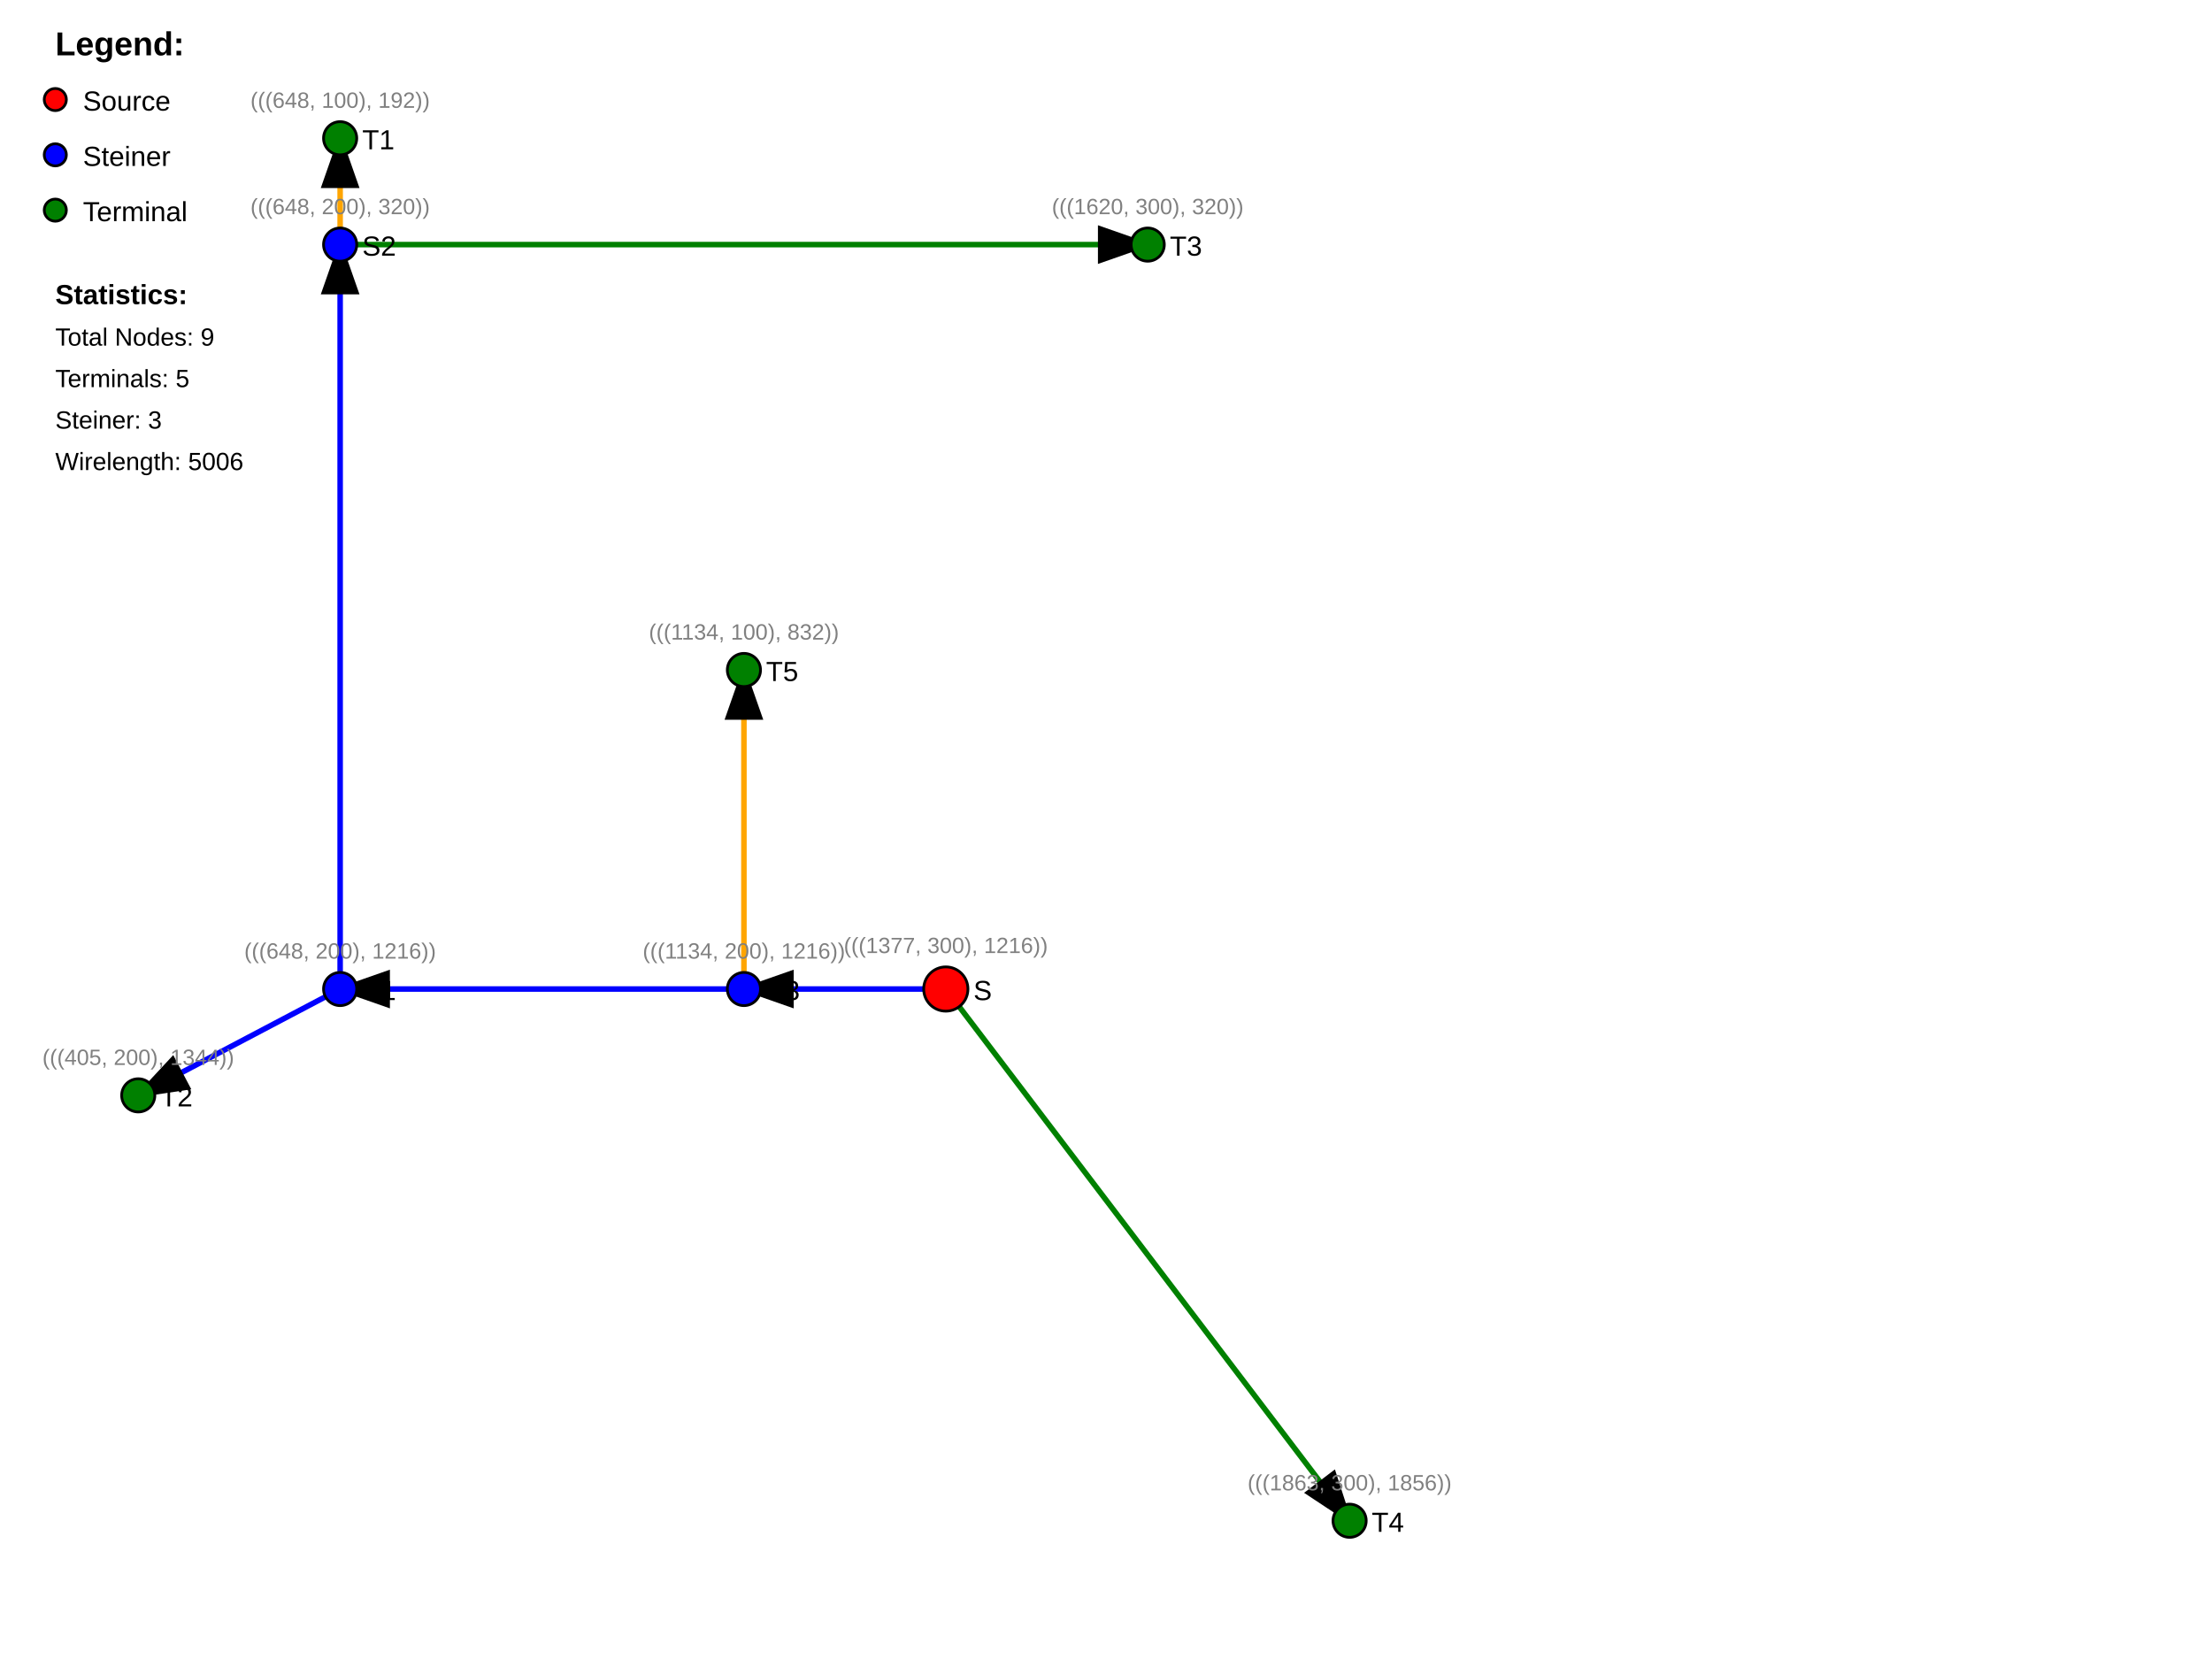
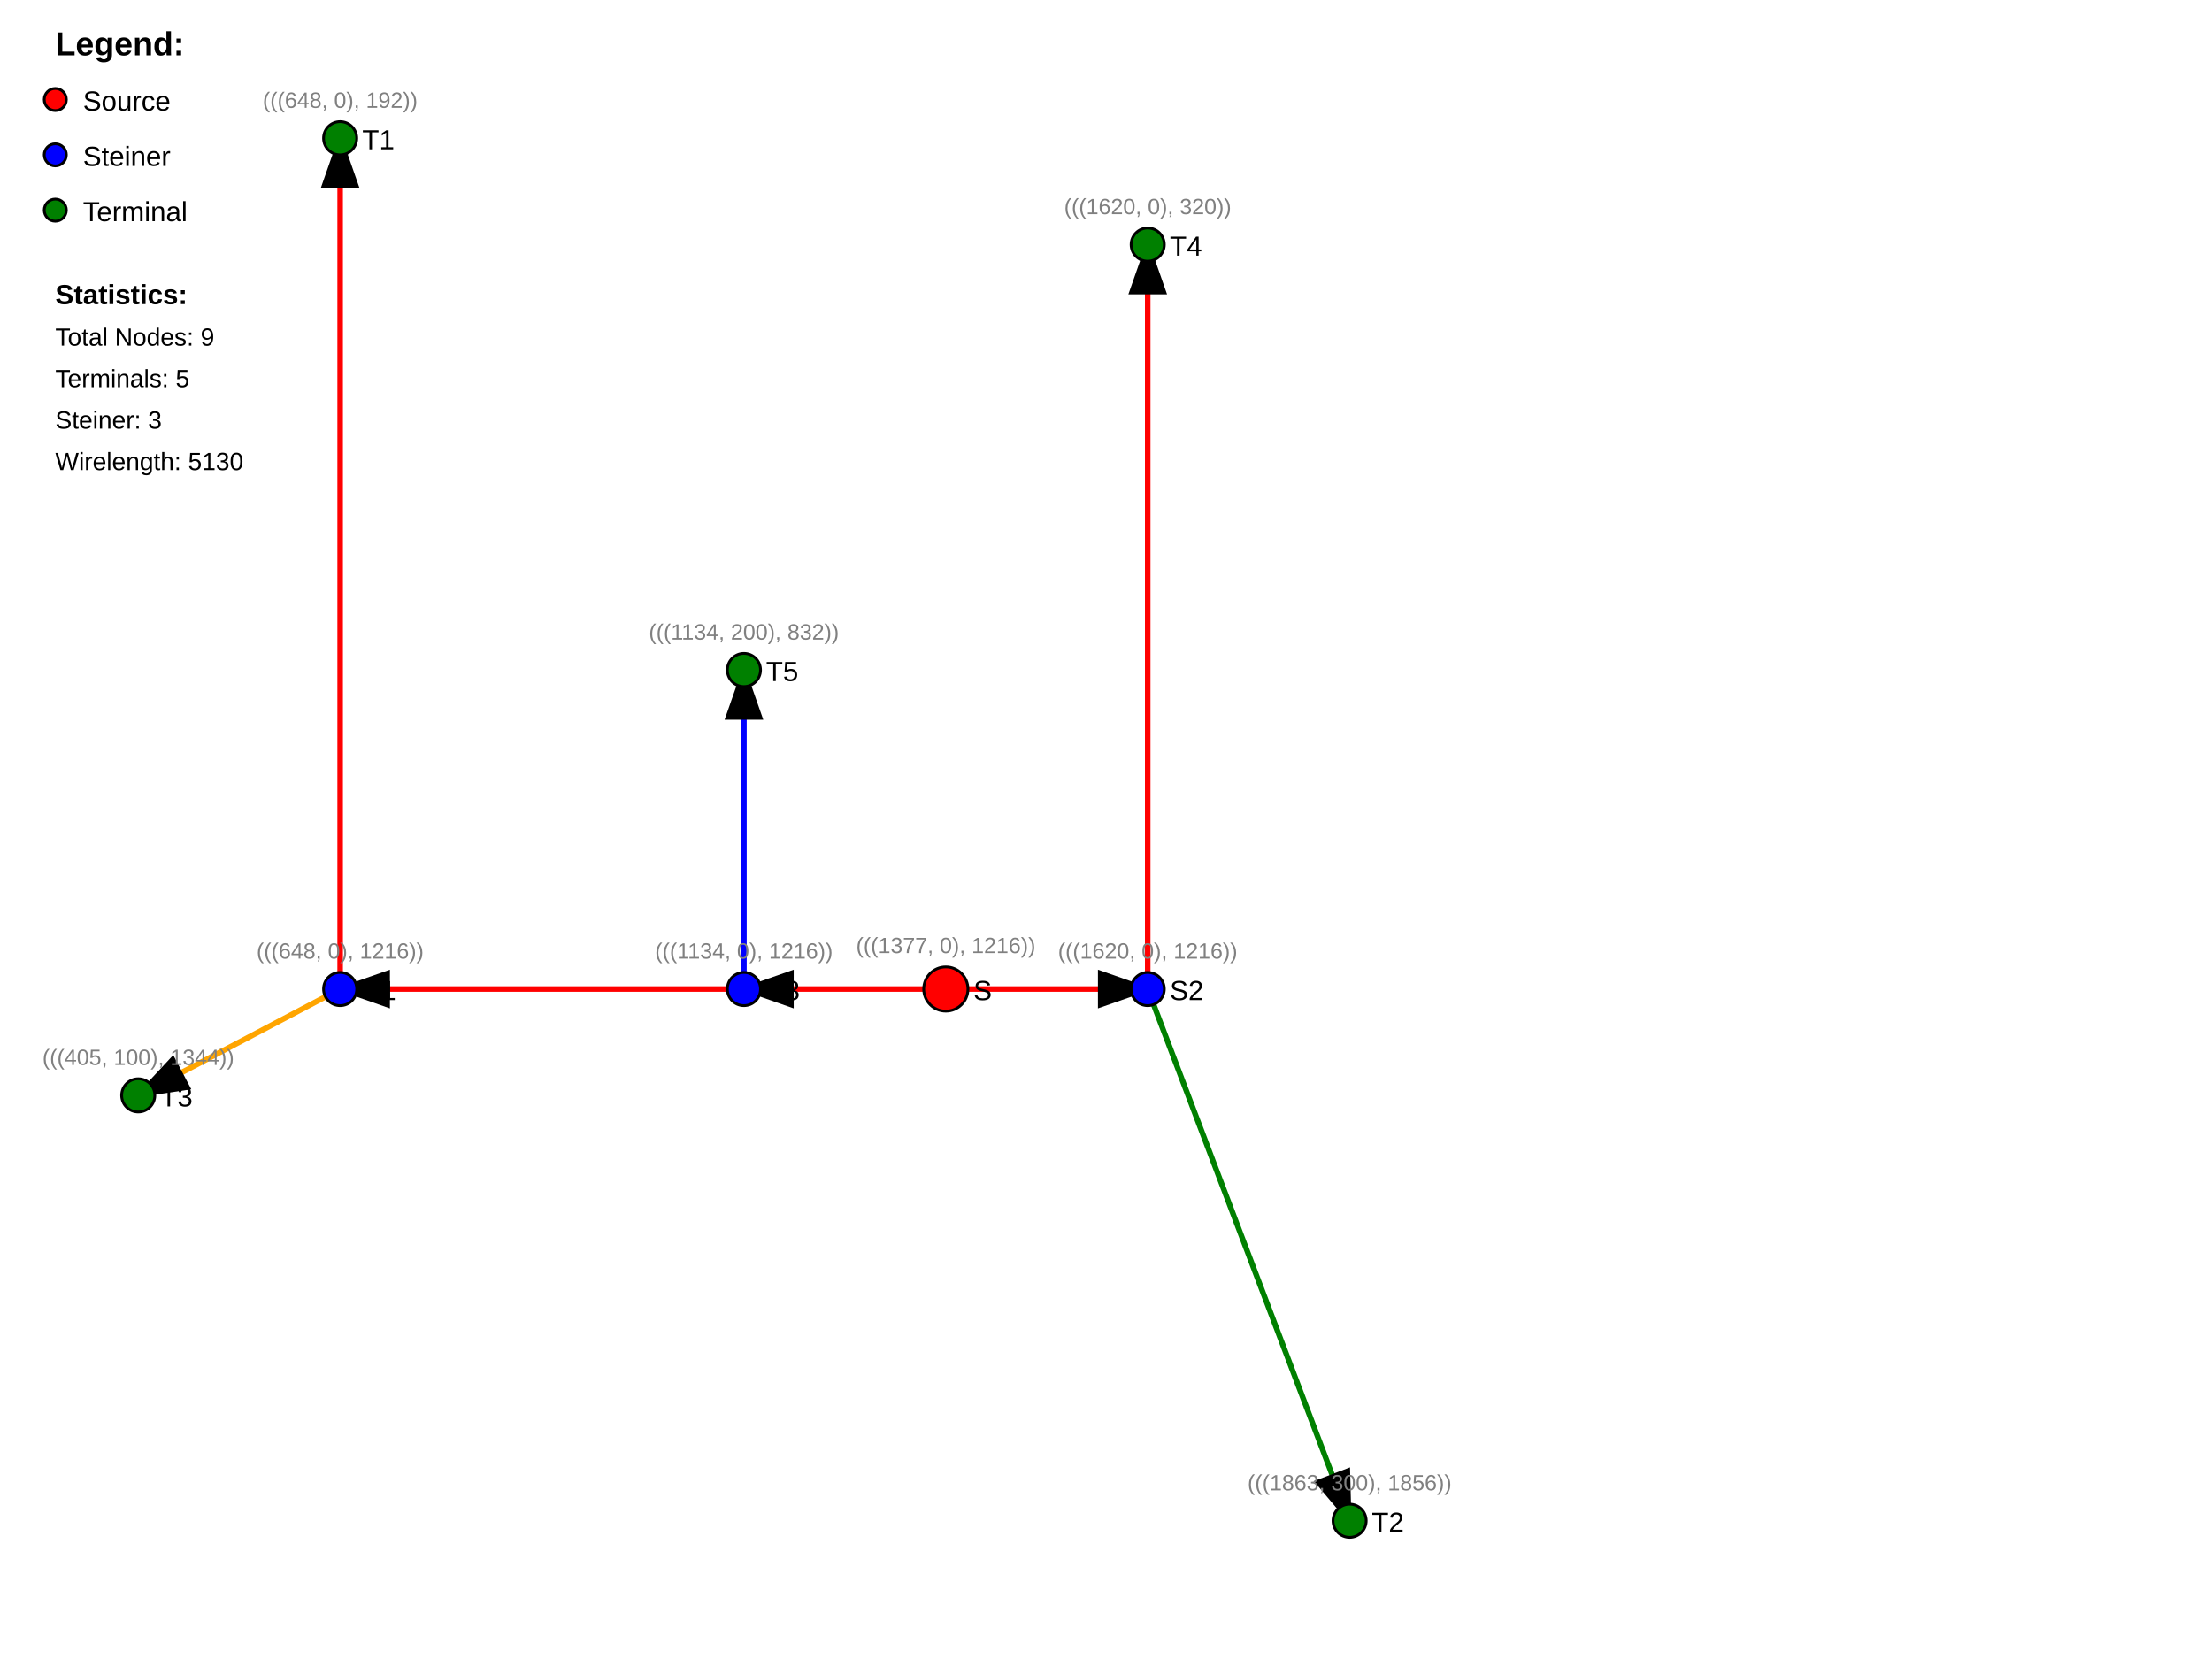
<svg xmlns="http://www.w3.org/2000/svg" width="800" height="600">
  <rect width="100%" height="100%" fill="white" />
  <defs>
    <marker id="arrowhead" markerWidth="10" markerHeight="7" refX="9" refY="3.5" orient="auto">
      <polygon points="0 0, 10 3.5, 0 7" fill="black" />
    </marker>
  </defs>
-   <line x1="342.067" y1="357.692" x2="488.101" y2="550" stroke="green" stroke-width="2" marker-end="url(#arrowhead)" />
-   <line x1="342.067" y1="357.692" x2="269.05" y2="357.692" stroke="blue" stroke-width="2" marker-end="url(#arrowhead)" />
-   <line x1="269.05" y1="357.692" x2="123.017" y2="357.692" stroke="blue" stroke-width="2" marker-end="url(#arrowhead)" />
-   <line x1="123.017" y1="357.692" x2="50" y2="396.154" stroke="blue" stroke-width="2" marker-end="url(#arrowhead)" />
-   <line x1="123.017" y1="357.692" x2="123.017" y2="88.462" stroke="blue" stroke-width="2" marker-end="url(#arrowhead)" />
-   <line x1="123.017" y1="88.462" x2="123.017" y2="50" stroke="orange" stroke-width="2" marker-end="url(#arrowhead)" />
-   <line x1="123.017" y1="88.462" x2="415.084" y2="88.462" stroke="green" stroke-width="2" marker-end="url(#arrowhead)" />
-   <line x1="269.05" y1="357.692" x2="269.05" y2="242.308" stroke="orange" stroke-width="2" marker-end="url(#arrowhead)" />
+   <line x1="342.067" y1="357.692" x2="415.084" y2="357.692" stroke="red" stroke-width="2" marker-end="url(#arrowhead)" />
+   <line x1="415.084" y1="357.692" x2="488.101" y2="550" stroke="green" stroke-width="2" marker-end="url(#arrowhead)" />
+   <line x1="415.084" y1="357.692" x2="415.084" y2="88.462" stroke="red" stroke-width="2" marker-end="url(#arrowhead)" />
+   <line x1="342.067" y1="357.692" x2="269.05" y2="357.692" stroke="red" stroke-width="2" marker-end="url(#arrowhead)" />
+   <line x1="269.05" y1="357.692" x2="123.017" y2="357.692" stroke="red" stroke-width="2" marker-end="url(#arrowhead)" />
+   <line x1="123.017" y1="357.692" x2="123.017" y2="50" stroke="red" stroke-width="2" marker-end="url(#arrowhead)" />
+   <line x1="123.017" y1="357.692" x2="50" y2="396.154" stroke="orange" stroke-width="2" marker-end="url(#arrowhead)" />
+   <line x1="269.05" y1="357.692" x2="269.05" y2="242.308" stroke="blue" stroke-width="2" marker-end="url(#arrowhead)" />
+   <circle cx="415.084" cy="357.692" r="6" fill="blue" stroke="black" stroke-width="1" />
+   <text x="423.084" y="361.692" font-family="Arial" font-size="10" fill="black">S2</text>
+   <text x="415.084" y="346.692" font-family="Arial" font-size="8" fill="gray" text-anchor="middle">(((1620, 0), 1216))</text>
+   <circle cx="488.101" cy="550" r="6" fill="green" stroke="black" stroke-width="1" />
+   <text x="496.101" y="554" font-family="Arial" font-size="10" fill="black">T2</text>
+   <text x="488.101" y="539" font-family="Arial" font-size="8" fill="gray" text-anchor="middle">(((1863, 300), 1856))</text>
+   <circle cx="342.067" cy="357.692" r="8" fill="red" stroke="black" stroke-width="1" />
+   <text x="352.067" y="361.692" font-family="Arial" font-size="10" fill="black">S</text>
+   <text x="342.067" y="344.692" font-family="Arial" font-size="8" fill="gray" text-anchor="middle">(((1377, 0), 1216))</text>
+   <circle cx="123.017" cy="357.692" r="6" fill="blue" stroke="black" stroke-width="1" />
+   <text x="131.017" y="361.692" font-family="Arial" font-size="10" fill="black">S1</text>
+   <text x="123.017" y="346.692" font-family="Arial" font-size="8" fill="gray" text-anchor="middle">(((648, 0), 1216))</text>
+   <circle cx="123.017" cy="50" r="6" fill="green" stroke="black" stroke-width="1" />
+   <text x="131.017" y="54" font-family="Arial" font-size="10" fill="black">T1</text>
+   <text x="123.017" y="39" font-family="Arial" font-size="8" fill="gray" text-anchor="middle">(((648, 0), 192))</text>
+   <circle cx="50" cy="396.154" r="6" fill="green" stroke="black" stroke-width="1" />
+   <text x="58" y="400.154" font-family="Arial" font-size="10" fill="black">T3</text>
+   <text x="50" y="385.154" font-family="Arial" font-size="8" fill="gray" text-anchor="middle">(((405, 100), 1344))</text>
+   <circle cx="415.084" cy="88.462" r="6" fill="green" stroke="black" stroke-width="1" />
+   <text x="423.084" y="92.462" font-family="Arial" font-size="10" fill="black">T4</text>
+   <text x="415.084" y="77.462" font-family="Arial" font-size="8" fill="gray" text-anchor="middle">(((1620, 0), 320))</text>
  <circle cx="269.05" cy="242.308" r="6" fill="green" stroke="black" stroke-width="1" />
  <text x="277.05" y="246.308" font-family="Arial" font-size="10" fill="black">T5</text>
-   <text x="269.05" y="231.308" font-family="Arial" font-size="8" fill="gray" text-anchor="middle">(((1134, 100), 832))</text>
+   <text x="269.05" y="231.308" font-family="Arial" font-size="8" fill="gray" text-anchor="middle">(((1134, 200), 832))</text>
  <circle cx="269.05" cy="357.692" r="6" fill="blue" stroke="black" stroke-width="1" />
  <text x="277.05" y="361.692" font-family="Arial" font-size="10" fill="black">S3</text>
-   <text x="269.05" y="346.692" font-family="Arial" font-size="8" fill="gray" text-anchor="middle">(((1134, 200), 1216))</text>
-   <circle cx="488.101" cy="550" r="6" fill="green" stroke="black" stroke-width="1" />
-   <text x="496.101" y="554" font-family="Arial" font-size="10" fill="black">T4</text>
-   <text x="488.101" y="539" font-family="Arial" font-size="8" fill="gray" text-anchor="middle">(((1863, 300), 1856))</text>
-   <circle cx="123.017" cy="88.462" r="6" fill="blue" stroke="black" stroke-width="1" />
-   <text x="131.017" y="92.462" font-family="Arial" font-size="10" fill="black">S2</text>
-   <text x="123.017" y="77.462" font-family="Arial" font-size="8" fill="gray" text-anchor="middle">(((648, 200), 320))</text>
-   <circle cx="415.084" cy="88.462" r="6" fill="green" stroke="black" stroke-width="1" />
-   <text x="423.084" y="92.462" font-family="Arial" font-size="10" fill="black">T3</text>
-   <text x="415.084" y="77.462" font-family="Arial" font-size="8" fill="gray" text-anchor="middle">(((1620, 300), 320))</text>
-   <circle cx="123.017" cy="357.692" r="6" fill="blue" stroke="black" stroke-width="1" />
-   <text x="131.017" y="361.692" font-family="Arial" font-size="10" fill="black">S1</text>
-   <text x="123.017" y="346.692" font-family="Arial" font-size="8" fill="gray" text-anchor="middle">(((648, 200), 1216))</text>
-   <circle cx="50" cy="396.154" r="6" fill="green" stroke="black" stroke-width="1" />
-   <text x="58" y="400.154" font-family="Arial" font-size="10" fill="black">T2</text>
-   <text x="50" y="385.154" font-family="Arial" font-size="8" fill="gray" text-anchor="middle">(((405, 200), 1344))</text>
-   <circle cx="123.017" cy="50" r="6" fill="green" stroke="black" stroke-width="1" />
-   <text x="131.017" y="54" font-family="Arial" font-size="10" fill="black">T1</text>
-   <text x="123.017" y="39" font-family="Arial" font-size="8" fill="gray" text-anchor="middle">(((648, 100), 192))</text>
-   <circle cx="342.067" cy="357.692" r="8" fill="red" stroke="black" stroke-width="1" />
-   <text x="352.067" y="361.692" font-family="Arial" font-size="10" fill="black">S</text>
-   <text x="342.067" y="344.692" font-family="Arial" font-size="8" fill="gray" text-anchor="middle">(((1377, 300), 1216))</text>
+   <text x="269.05" y="346.692" font-family="Arial" font-size="8" fill="gray" text-anchor="middle">(((1134, 0), 1216))</text>
  <text x="20" y="20" font-family="Arial" font-size="12" font-weight="bold">Legend:</text>
  <circle cx="20" cy="36" r="4" fill="red" stroke="black" />
  <text x="30" y="40" font-family="Arial" font-size="10">Source</text>
  <circle cx="20" cy="56" r="4" fill="blue" stroke="black" />
  <text x="30" y="60" font-family="Arial" font-size="10">Steiner</text>
  <circle cx="20" cy="76" r="4" fill="green" stroke="black" />
  <text x="30" y="80" font-family="Arial" font-size="10">Terminal</text>
  <text x="20" y="110" font-family="Arial" font-size="10" font-weight="bold">Statistics:</text>
  <text x="20" y="125" font-family="Arial" font-size="9">Total Nodes: 9</text>
  <text x="20" y="140" font-family="Arial" font-size="9">Terminals: 5</text>
  <text x="20" y="155" font-family="Arial" font-size="9">Steiner: 3</text>
-   <text x="20" y="170" font-family="Arial" font-size="9">Wirelength: 5006</text>
+   <text x="20" y="170" font-family="Arial" font-size="9">Wirelength: 5130</text>
</svg>
